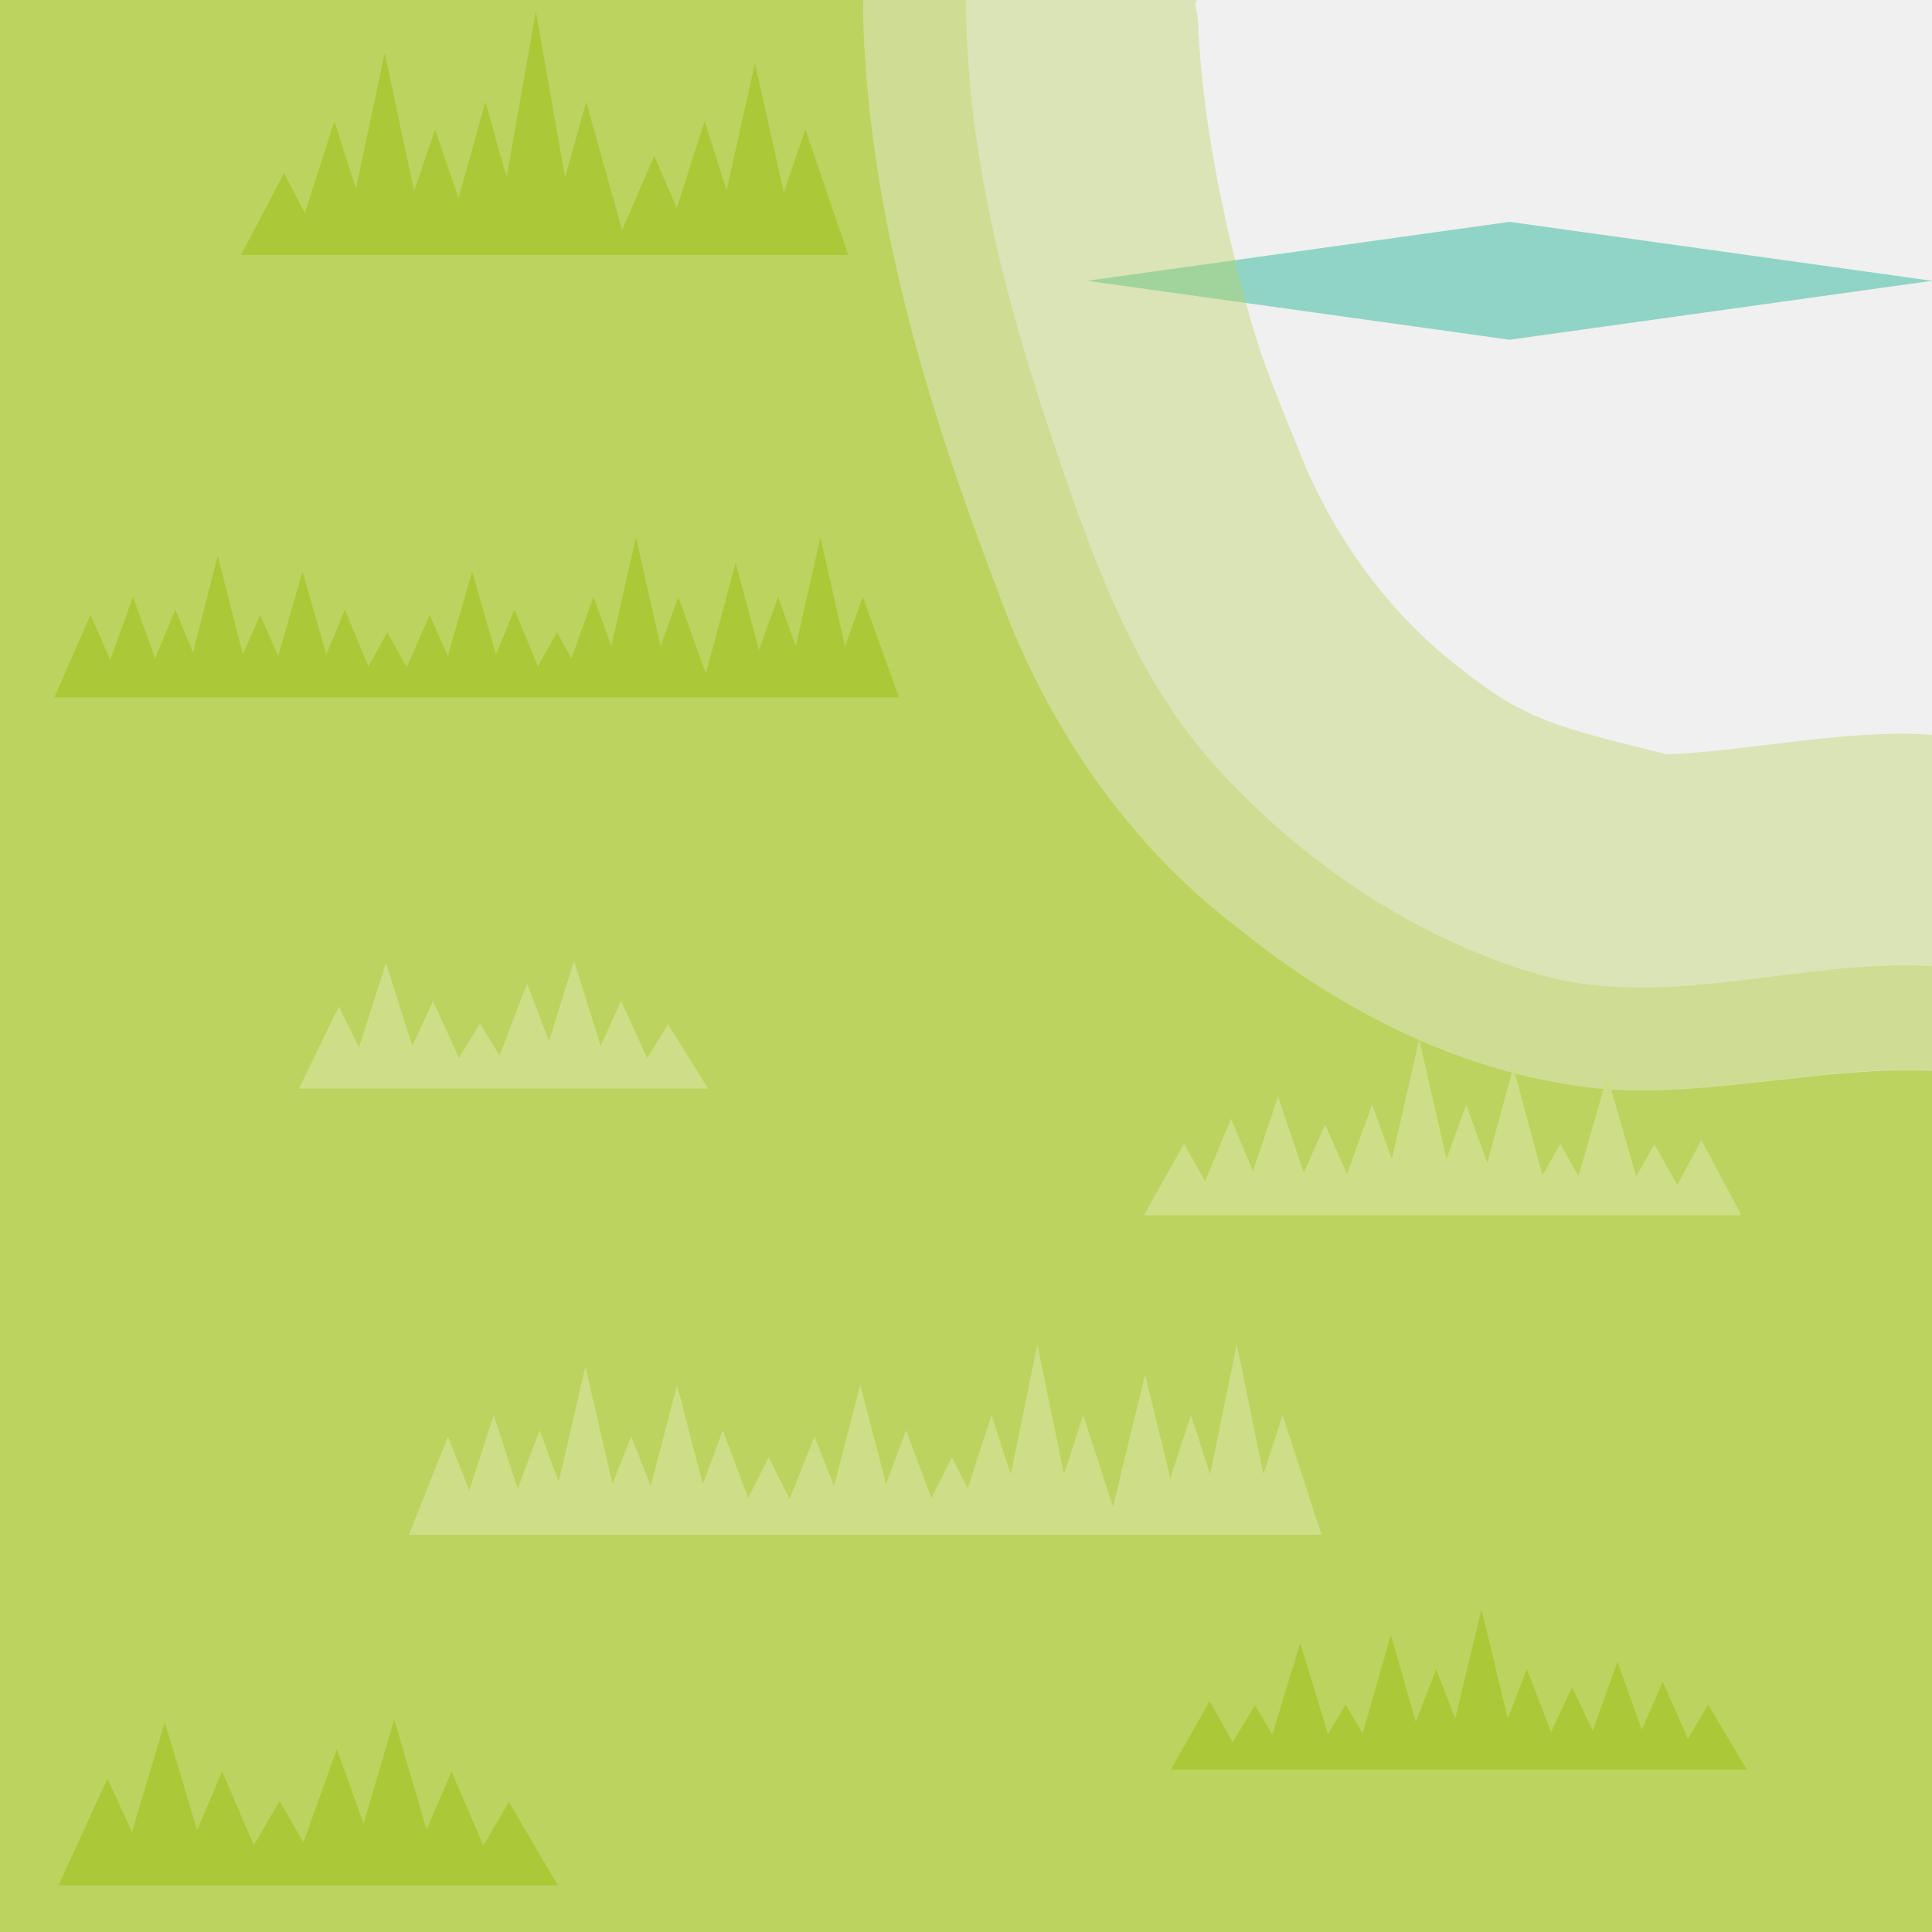
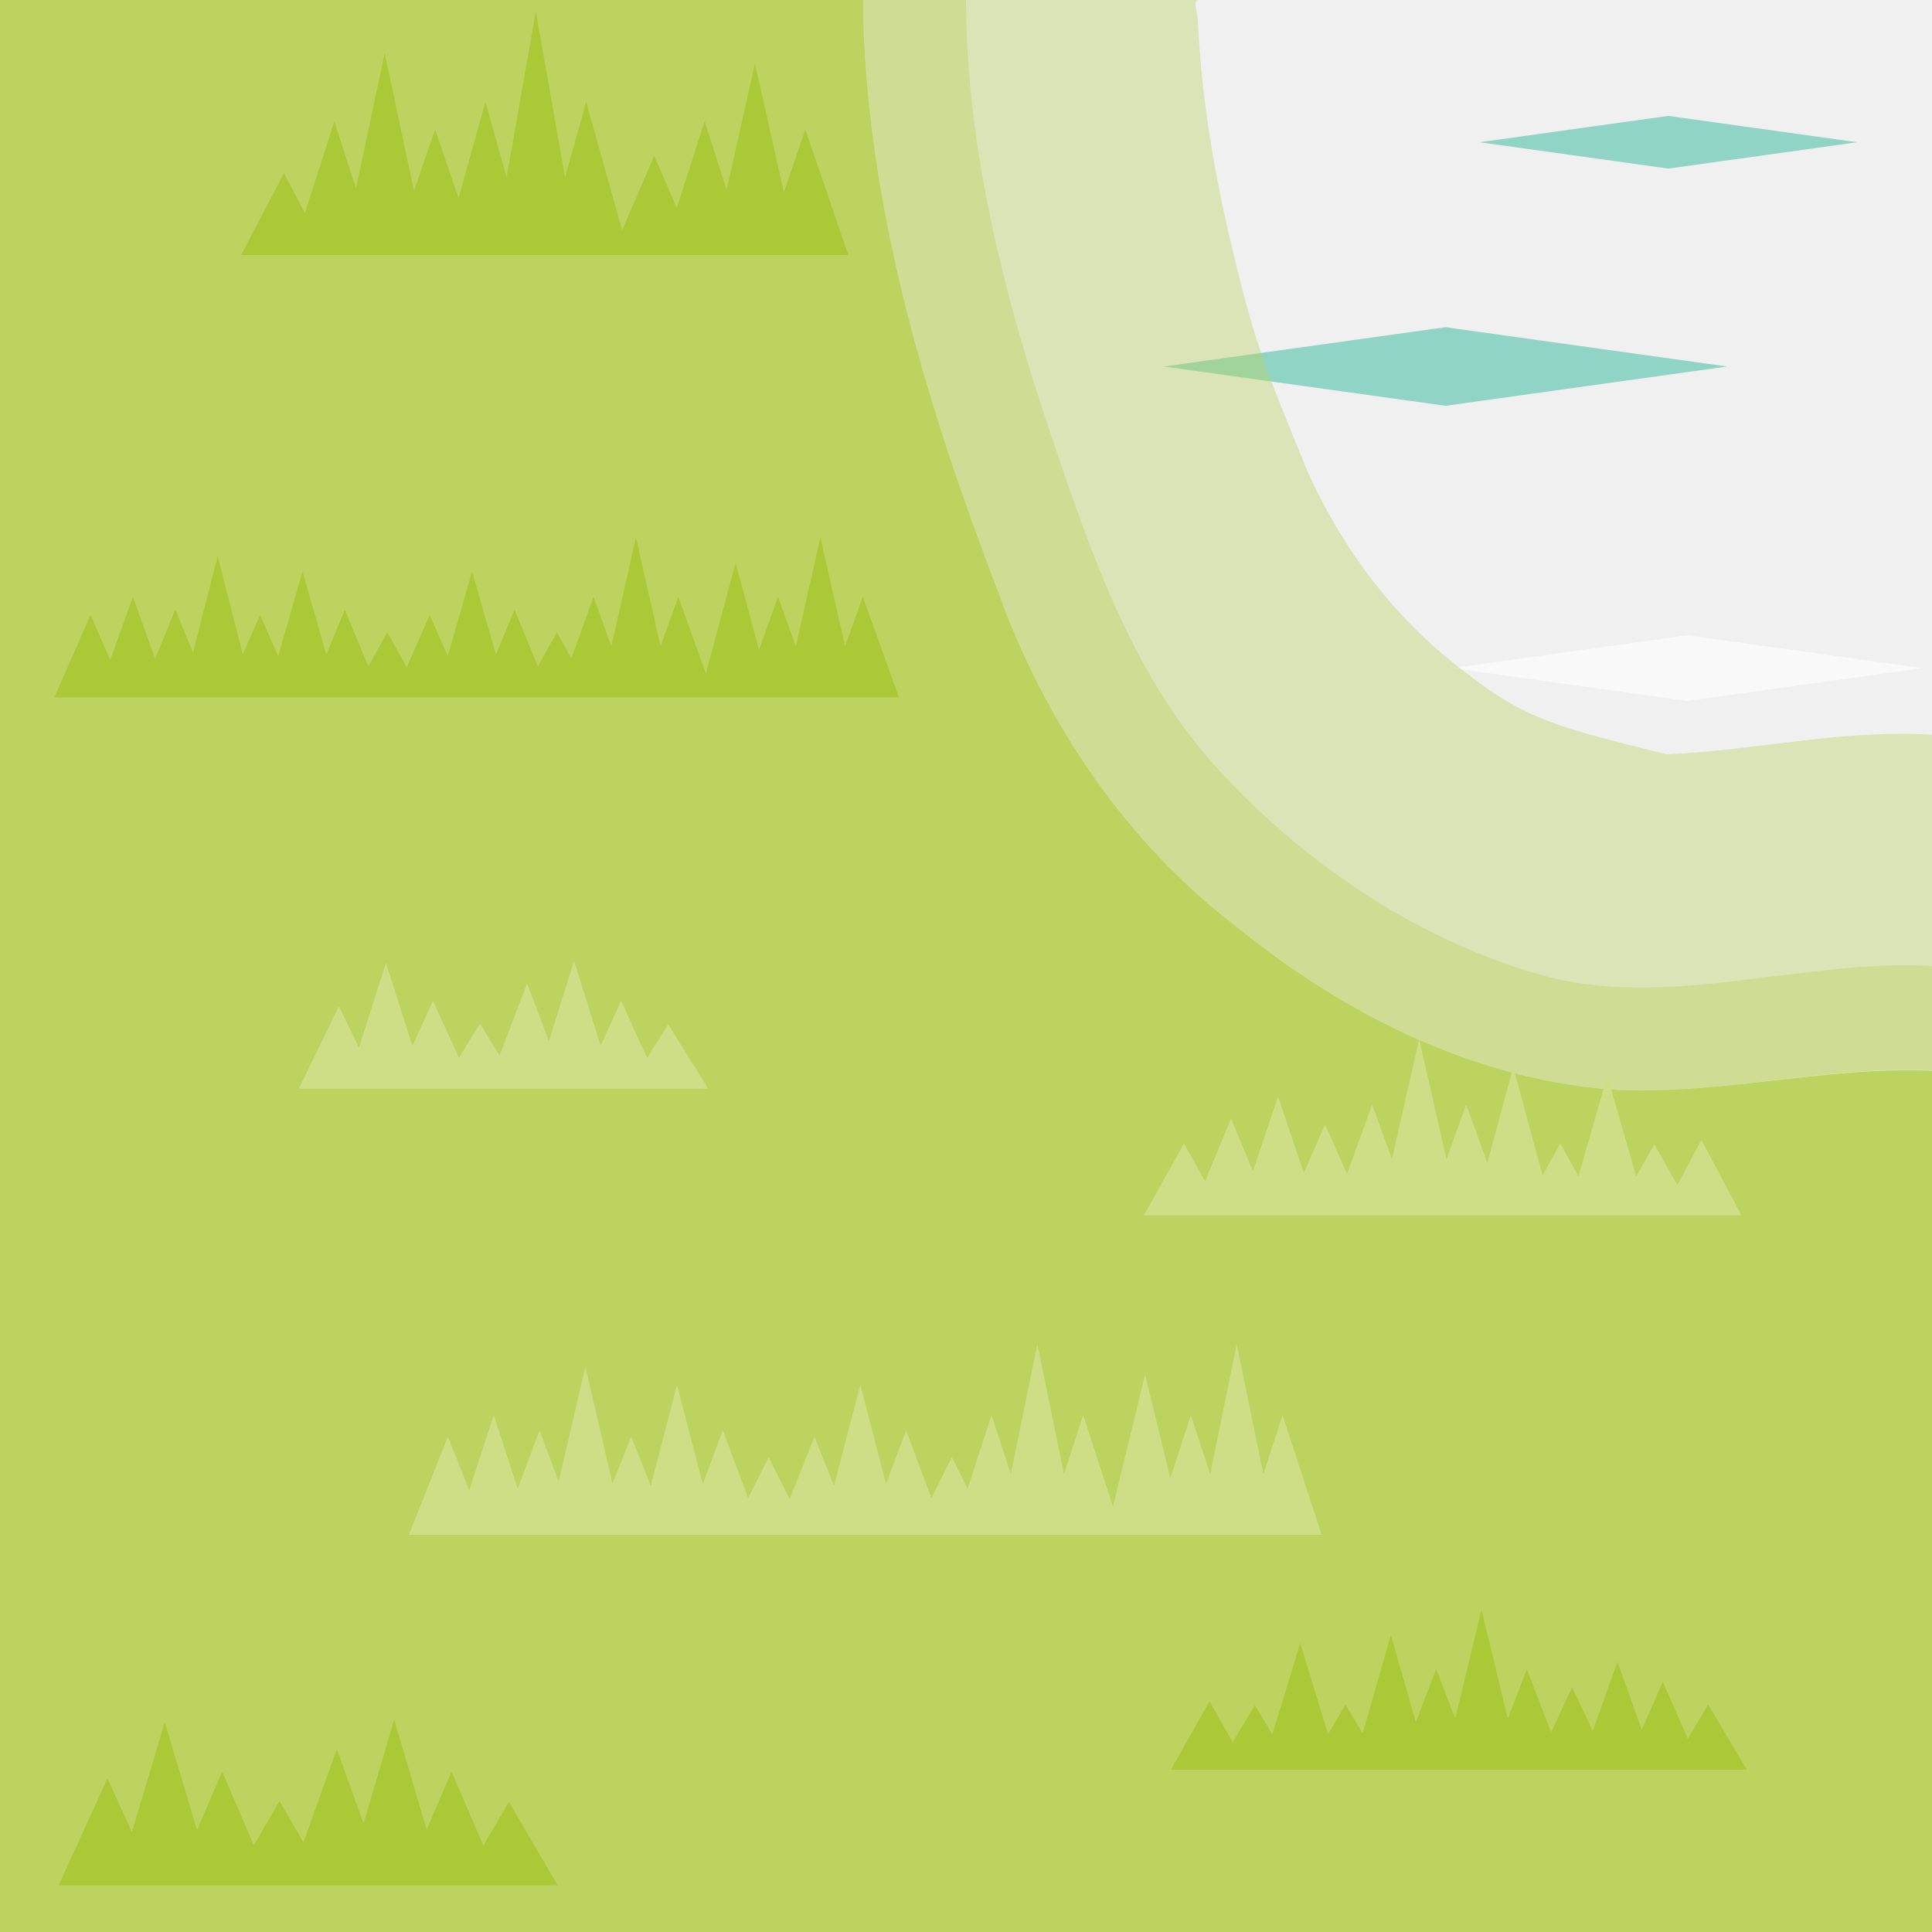
<svg xmlns="http://www.w3.org/2000/svg" xmlns:xlink="http://www.w3.org/1999/xlink" width="300" height="300" viewBox="0 600 300 300" version="1.1" id="svg5">
  <defs id="defs1">
    <rect id="wave_bright" fill="#ffffff" opacity="0.6" width="44.157" height="44.157" x="-18.078" y="32.851" transform="matrix(0.9904043,0.1382004,-0.9904043,0.1382004,0,0)" />
    <rect id="wave_dark" fill="#00aa88" opacity="0.4" width="44.157" height="44.157" x="102.193" y="153.626" transform="matrix(0.9904043,0.1382004,-0.9904043,0.1382004,0,0)" />
  </defs>
  <g id="g2" style="display:inline">
-     <use x="0" y="0" xlink:href="#wave_dark" id="use2-1-8" transform="matrix(1.5,0,0,1.5,310.8101,581.4171)">
+     <use x="0" y="0" xlink:href="#wave_dark" id="use2-1-8" transform="translate(275.3924,615.4535)">
      <animate attributeName="opacity" values="0;1;1;1;0;0;0" dur="3.1s" repeatCount="indefinite" />
+     </use>
+     <use x="0" y="0" xlink:href="#wave_bright" id="use1-3-4" transform="matrix(0.8351823,0,0,0.8351823,304.1125,696.9425)">
+       <animate attributeName="opacity" values="0;1;0;0;1;1;0;0" dur="3s" repeatCount="indefinite" />
+     </use>
+     <use x="0" y="0" xlink:href="#wave_dark" id="use2-2-6-7-2" transform="matrix(0.6703647,0,0,0.6703647,293.2062,594.2957)">
+       <animate attributeName="opacity" values="1;1;0;0;0;1" dur="4s" repeatCount="indefinite" />
    </use>
  </g>
  <g id="layer1" style="display:inline" transform="scale(3)">
    <g id="g37" style="fill:#bcd35f;fill-opacity:0.4">
      <path id="path27" style="display:inline;fill:#bcd35f;fill-opacity:0.4;stroke-width:0.253;stroke-linecap:round;-inkscape-stroke:none" d="M 62.048,200 H 44.68 c -0.002,0.347 -0.012,0.694 0.001,1.042 0.325,10.195 3.344,20.071 6.96,29.532 2.442,6.807 6.651,13.065 12.443,17.459 5.462,4.431 12.076,7.762 19.161,8.352 5.604,0.356 11.196,-1.239 16.754,-0.991 v -17.363 c -4.609,-0.296 -9.181,0.819 -13.732,1.015 -5.61,-1.404 -7.275,-1.753 -10.566,-4.362 -3.552,-2.691 -6.292,-6.359 -8.084,-10.425 -2.307,-5.665 -2.668,-6.412 -4.066,-12.368 -0.807,-3.567 -1.394,-7.201 -1.549,-10.857 C 61.998,200.686 61.703,200 62.048,200 Z" />
      <path id="path11" style="display:inline;fill:#bcd35f;fill-opacity:0.4;stroke-width:1.057;stroke-linecap:round;-inkscape-stroke:none" d="M 50,200 H 0 v 100 h 100 v -50 c -6.727,-0.376 -13.723,2.3 -20.208,0.473 C 73.291,248.641 67.256,244.535 62.762,239.492 58.564,234.78 56.413,228.487 54.396,222.507 51.953,215.264 50.019,207.644 50,200 Z" />
      <path id="path2" style="display:inline;fill:#bcd35f;fill-opacity:1;stroke-width:1.057;stroke-linecap:round;-inkscape-stroke:none" d="M 44.68,200 H 0 v 100 h 100 v -44.576 c -5.558,-0.248 -11.15,1.317 -16.754,0.961 -7.086,-0.59 -13.699,-3.92 -19.161,-8.352 -5.792,-4.394 -10.002,-10.652 -12.443,-17.459 -3.616,-9.461 -6.634,-19.337 -6.96,-29.532 -0.013,-0.349 -0.004,-0.695 -0.001,-1.042 z" />
    </g>
  </g>
  <g id="layer2" style="display:inline">
    <use x="0" y="0" xlink:href="#g4800" id="use12-0" style="display:inline" transform="matrix(-1,0,0,1,389.4504,550.0639)" />
    <use x="0" y="0" xlink:href="#g4657" id="use14-0-4-1" style="display:inline" transform="translate(-98.57419,610.5141)" />
    <use x="0" y="0" xlink:href="#g4843" id="use15-3" style="display:inline" transform="translate(89.30108,838.851)" />
    <use x="0" y="0" xlink:href="#g4800-6" id="use17-2" style="display:inline" transform="translate(249.8133,750.8389)" />
    <use x="0" y="0" xlink:href="#g4645-1" id="use18-0" style="display:inline" transform="matrix(-1,0,0,1,165.8397,376.1573)" />
    <use x="0" y="0" xlink:href="#g4657-9" id="use19-2-8" style="display:inline" transform="translate(97.28771,845.2903)" />
    <use x="0" y="0" xlink:href="#g4843-3" id="use20-4" style="display:inline" transform="translate(21.88491,536.9719)" />
  </g>
  <g id="layer7" style="display:none" transform="translate(-287.7775,143.532)">
    <g id="g4822" transform="matrix(1.32649,0,0,0.614802,-550.0713,78.80038)" style="display:inline">
      <path id="use4082" style="display:inline;fill:#cdde87;fill-opacity:1;stroke-width:0.785;stroke-linecap:round;-inkscape-stroke:none;stop-color:#000000" d="m 633.482,152.779 -52.409,107.904 -37.914,-49.013 -40.54,52.439 -49.757,-86.181 -76.899,133.164 h 153.772 90.323 90.296 90.323 122.048 90.323 90.296 90.323 26.848 63.449 26.875 63.449 90.323 90.296 122.047 90.323 90.323 90.296 l -76.873,-64.346 -40.432,33.842 -49.891,-56.35 -39.495,44.616 -50.829,-82.332 -51.766,83.889 -38.53,-40.88 -59.456,63.076 -62.591,-80.937 -37.914,49.013 -52.41,-107.904 -52.409,107.904 -37.887,-49.013 -40.566,52.451 -49.757,-86.193 -44.398,76.877 -45.925,-83.503 -52.57,95.573 -37.726,-42.636 -43.031,48.59 -47.292,-61.158 -48.283,62.44 -42.04,-44.579 -59.456,63.076 -62.591,-80.937 -37.887,49.013 z" transform="matrix(0.06302975,0,0,0.2550507,324.5038,180.6279)" />
    </g>
    <g id="g4800" transform="matrix(1.282942,0,0,0.6771687,-483.2854,18.79031)" style="display:inline">
      <path id="use4082-81" style="display:inline;fill:#cdde87;fill-opacity:1;stroke-width:0.785;stroke-linecap:round;-inkscape-stroke:none;stop-color:#000000" d="m 633.472,152.772 -52.409,107.917 -37.887,-49.023 -40.566,52.438 -49.757,-86.182 -56.214,97.355 -34.109,-28.543 -34.966,29.267 -55.33,-90.14 -55.491,90.378 -34.832,-28.837 -44.21,36.606 -46.113,-40.575 -76.873,67.659 h 153.772 90.323 90.296 90.323 90.323 90.296 90.323 26.848 63.449 26.875 63.449 90.323 90.296 90.323 l -76.899,-64.357 -40.432,33.846 -49.864,-56.339 -41.906,47.326 -48.417,-67.173 -49.382,68.541 -40.915,-43.402 -42.04,44.578 -48.283,-62.446 -37.914,49.011 z" transform="matrix(0.06302975,0,0,0.2550507,468.5642,245.3036)" />
    </g>
    <g id="g4645" transform="matrix(1.647417,0,0,0.614802,-759.7929,-107.8246)" style="display:inline">
      <path id="use4082-0-9" style="display:inline;fill:#cdde87;fill-opacity:1;stroke-width:0.785;stroke-linecap:round;-inkscape-stroke:none;stop-color:#000000" d="m 272.227,52.596 -52.409,176.186 -37.914,-80.029 -64.413,136.019 -57.634,-78.768 -40.432,55.258 -49.864,-91.988 -39.495,72.85 -50.829,-134.433 -51.766,136.995 -38.557,-66.769 -76.873,133.172 h 153.772 90.323 90.296 58.599 31.724 58.572 63.475 90.296 90.323 90.323 90.296 90.323 90.323 l -76.899,-86.7 -37.512,42.303 -52.811,-97.418 -38.691,71.386 -51.606,-143.768 -52.57,146.412 -37.753,-65.386 -42.013,72.789 -48.283,-101.953 -37.914,80.05 z" transform="matrix(0.06302975,0,0,0.1562034,500.4952,275.827)" />
    </g>
    <g id="g4657" transform="matrix(1.282942,0,0,0.614802,-545.5354,-17.4924)" style="display:inline">
      <path id="use4082-0-1" style="display:inline;fill:#cdde87;fill-opacity:1;stroke-width:0.785;stroke-linecap:round;-inkscape-stroke:none;stop-color:#000000" d="m 543.161,149.122 -48.256,101.654 -42.04,-72.849 -52.651,91.165 -37.673,-40.362 -40.432,43.311 -49.891,-72.1 -39.495,57.1 L 181.921,151.673 130.128,259.033 91.598,206.716 14.699,311.096 h 153.799 90.296 90.323 26.848 63.449 26.875 63.449 90.323 90.296 90.323 l -76.899,-81.521 -40.272,42.705 -50.025,-72.339 -39.254,56.749 z" transform="matrix(0.06302975,0,0,0.1992907,537.3017,224.3059)" />
    </g>
    <g id="g4843" transform="matrix(1.249865,0,0,0.7326058,-433.2883,-231.6182)" style="display:inline">
      <path id="use4082-8" style="display:inline;fill:#cdde87;fill-opacity:1;stroke-width:0.785;stroke-linecap:round;-inkscape-stroke:none;stop-color:#000000" d="m 240.501,152.777 -52.409,107.904 -37.914,-49.013 -47.158,60.982 -30.947,-25.913 -40.432,33.846 -49.864,-56.341 -39.495,44.613 -50.829,-82.337 -51.793,83.894 -38.53,-40.881 -48.899,51.867 -41.397,-34.662 -40.432,33.846 -49.891,-56.341 -39.495,44.613 -50.829,-82.337 -51.766,83.894 -38.53,-40.881 -36.815,39.041 -53.508,-97.274 -52.57,95.591 -37.753,-42.647 -43.005,48.595 -47.292,-61.17 -48.283,62.445 -42.04,-44.581 -76.873,81.563 h 153.772 90.296 90.323 90.323 90.296 90.323 90.323 90.296 90.323 90.323 90.296 14.656 75.667 14.63 63.475 90.296 90.323 122.048 90.296 90.323 90.323 l -76.899,-99.427 -37.887,49.024 -52.409,-107.915 -52.409,107.915 -37.914,-49.024 -40.566,52.442 -49.757,-86.183 -63.315,109.681 -58.733,-75.94 -37.887,49.024 z" transform="matrix(0.06302975,0,0,0.2550507,388.9405,236.0873)" />
    </g>
    <g id="g4822-3" transform="matrix(1.156495,0,0,1.019986,-305.4633,-217.7087)" style="display:inline">
      <path id="use4082-06" style="display:inline;fill:#abc837;fill-opacity:1;stroke-width:0.785;stroke-linecap:round;-inkscape-stroke:none;stop-color:#000000" d="m 633.488,152.777 -52.409,107.916 -37.914,-49.026 -40.566,52.439 -49.757,-86.181 -76.873,133.176 h 153.772 90.323 90.296 58.599 31.724 58.572 63.475 90.296 90.323 90.323 90.296 90.323 90.323 90.296 122.048 90.323 90.296 90.323 l -76.899,-64.359 -40.432,33.842 -49.864,-56.35 -39.495,44.616 -50.829,-82.332 -51.766,83.889 -38.53,-40.88 -59.456,63.088 -62.591,-80.95 -37.914,49.026 -52.409,-107.916 -52.41,107.916 -37.914,-49.026 -40.54,52.451 -49.757,-86.193 -44.398,76.877 -45.925,-83.491 -52.57,95.585 -37.753,-42.661 -43.005,48.602 -47.292,-61.17 -48.283,62.44 -42.04,-44.579 -59.456,63.088 -62.591,-80.95 -37.887,49.026 z" transform="matrix(0.06302975,0,0,0.2550507,324.5038,180.6279)" />
    </g>
    <g id="g4800-6" transform="matrix(1.236356,0,0,0.614802,-648.4422,-75.65047)" style="display:inline">
      <path id="use4082-81-5" style="display:inline;fill:#abc837;fill-opacity:1;stroke-width:0.785;stroke-linecap:round;-inkscape-stroke:none;stop-color:#000000" d="m 633.47,152.783 -52.409,107.904 -37.887,-49.013 -40.566,52.439 -49.757,-86.193 -56.214,97.366 -34.109,-28.548 -34.966,29.271 -55.33,-90.142 -55.491,90.379 L 181.907,247.396 137.697,284.016 91.584,243.435 14.711,311.095 h 90.323 63.449 90.323 90.296 90.323 90.323 90.296 90.323 90.323 90.296 90.323 90.296 90.323 l -76.873,-64.359 -40.459,33.855 -49.864,-56.35 -41.906,47.332 -48.417,-67.186 -49.382,68.556 -40.915,-43.408 -42.04,44.579 -48.283,-62.44 -37.914,49.013 z" transform="matrix(0.06302975,0,0,0.2550507,468.5642,245.3036)" />
    </g>
    <g id="g4645-1" transform="matrix(1.373903,0,0,0.9365661,-628.5668,-40.40759)" style="display:inline">
      <path id="use4082-0-9-3" style="display:inline;fill:#abc837;fill-opacity:1;stroke-width:0.785;stroke-linecap:round;-inkscape-stroke:none;stop-color:#000000" d="M 272.214,52.582 219.804,228.788 181.917,148.759 117.477,284.778 59.869,206.01 19.437,261.268 -30.454,169.28 -69.948,242.13 -120.75,107.697 l -51.793,136.975 -38.53,-66.749 -76.899,133.172 h 90.323 63.475 90.296 90.323 90.296 122.048 90.323 90.323 90.296 90.323 90.323 90.296 l -76.873,-86.72 -37.512,42.303 -52.811,-97.398 -38.718,71.386 -51.606,-143.768 -52.543,146.412 -37.753,-65.386 -42.04,72.789 -48.283,-101.953 -37.914,80.029 z" transform="matrix(0.06302975,0,0,0.1562034,500.4952,275.827)" />
    </g>
    <g id="g4657-9" transform="matrix(1.564476,0,0,0.7968458,-930.2327,-180.6796)" style="display:inline">
      <path id="use4082-0-1-5" style="display:inline;fill:#abc837;fill-opacity:1;stroke-width:0.785;stroke-linecap:round;-inkscape-stroke:none;stop-color:#000000" d="m 543.171,149.124 -48.256,101.651 -42.067,-72.847 -52.624,91.172 -37.699,-40.365 -40.432,43.317 -49.864,-72.109 -39.495,57.092 L 181.905,151.67 130.139,259.04 91.609,206.72 14.709,311.101 h 90.323 63.449 90.323 90.296 90.323 90.323 90.296 90.323 90.323 L 723.791,229.584 683.519,272.286 633.468,199.943 594.214,256.691 Z" transform="matrix(0.06302975,0,0,0.1992907,537.3017,224.3059)" />
    </g>
    <g id="g4843-3" transform="matrix(1.156495,0,0,0.614802,-390.4754,-22.62363)" style="display:inline">
      <path id="use4082-8-3" style="display:inline;fill:#abc837;fill-opacity:1;stroke-width:0.785;stroke-linecap:round;-inkscape-stroke:none;stop-color:#000000" d="m 240.487,152.775 -52.409,107.916 -37.887,-49.026 -47.158,60.983 -30.947,-25.908 -40.432,33.842 -49.891,-56.337 -39.495,44.616 -50.829,-82.332 -51.766,83.889 -38.53,-40.88 -48.899,51.866 -41.424,-34.664 -40.432,33.842 -49.864,-56.337 -39.521,44.629 -50.802,-82.345 -51.793,83.889 -38.53,-40.88 -36.815,39.049 -53.481,-97.279 -52.57,95.573 -37.753,-42.636 -43.031,48.59 -47.292,-61.17 -48.283,62.453 -42.013,-44.579 -76.899,81.56 h 153.772 90.323 90.323 90.296 90.323 90.296 90.323 90.323 90.296 90.323 90.323 90.296 78.105 90.323 58.572 31.724 58.599 63.449 90.323 90.323 90.296 l -76.873,-99.434 -37.914,49.026 -52.409,-107.916 -52.409,107.916 -37.914,-49.026 -40.54,52.451 -49.757,-86.193 -63.342,109.685 -58.706,-75.942 -37.914,49.026 z" transform="matrix(0.06302975,0,0,0.2550507,388.9405,236.0873)" />
    </g>
  </g>
</svg>
